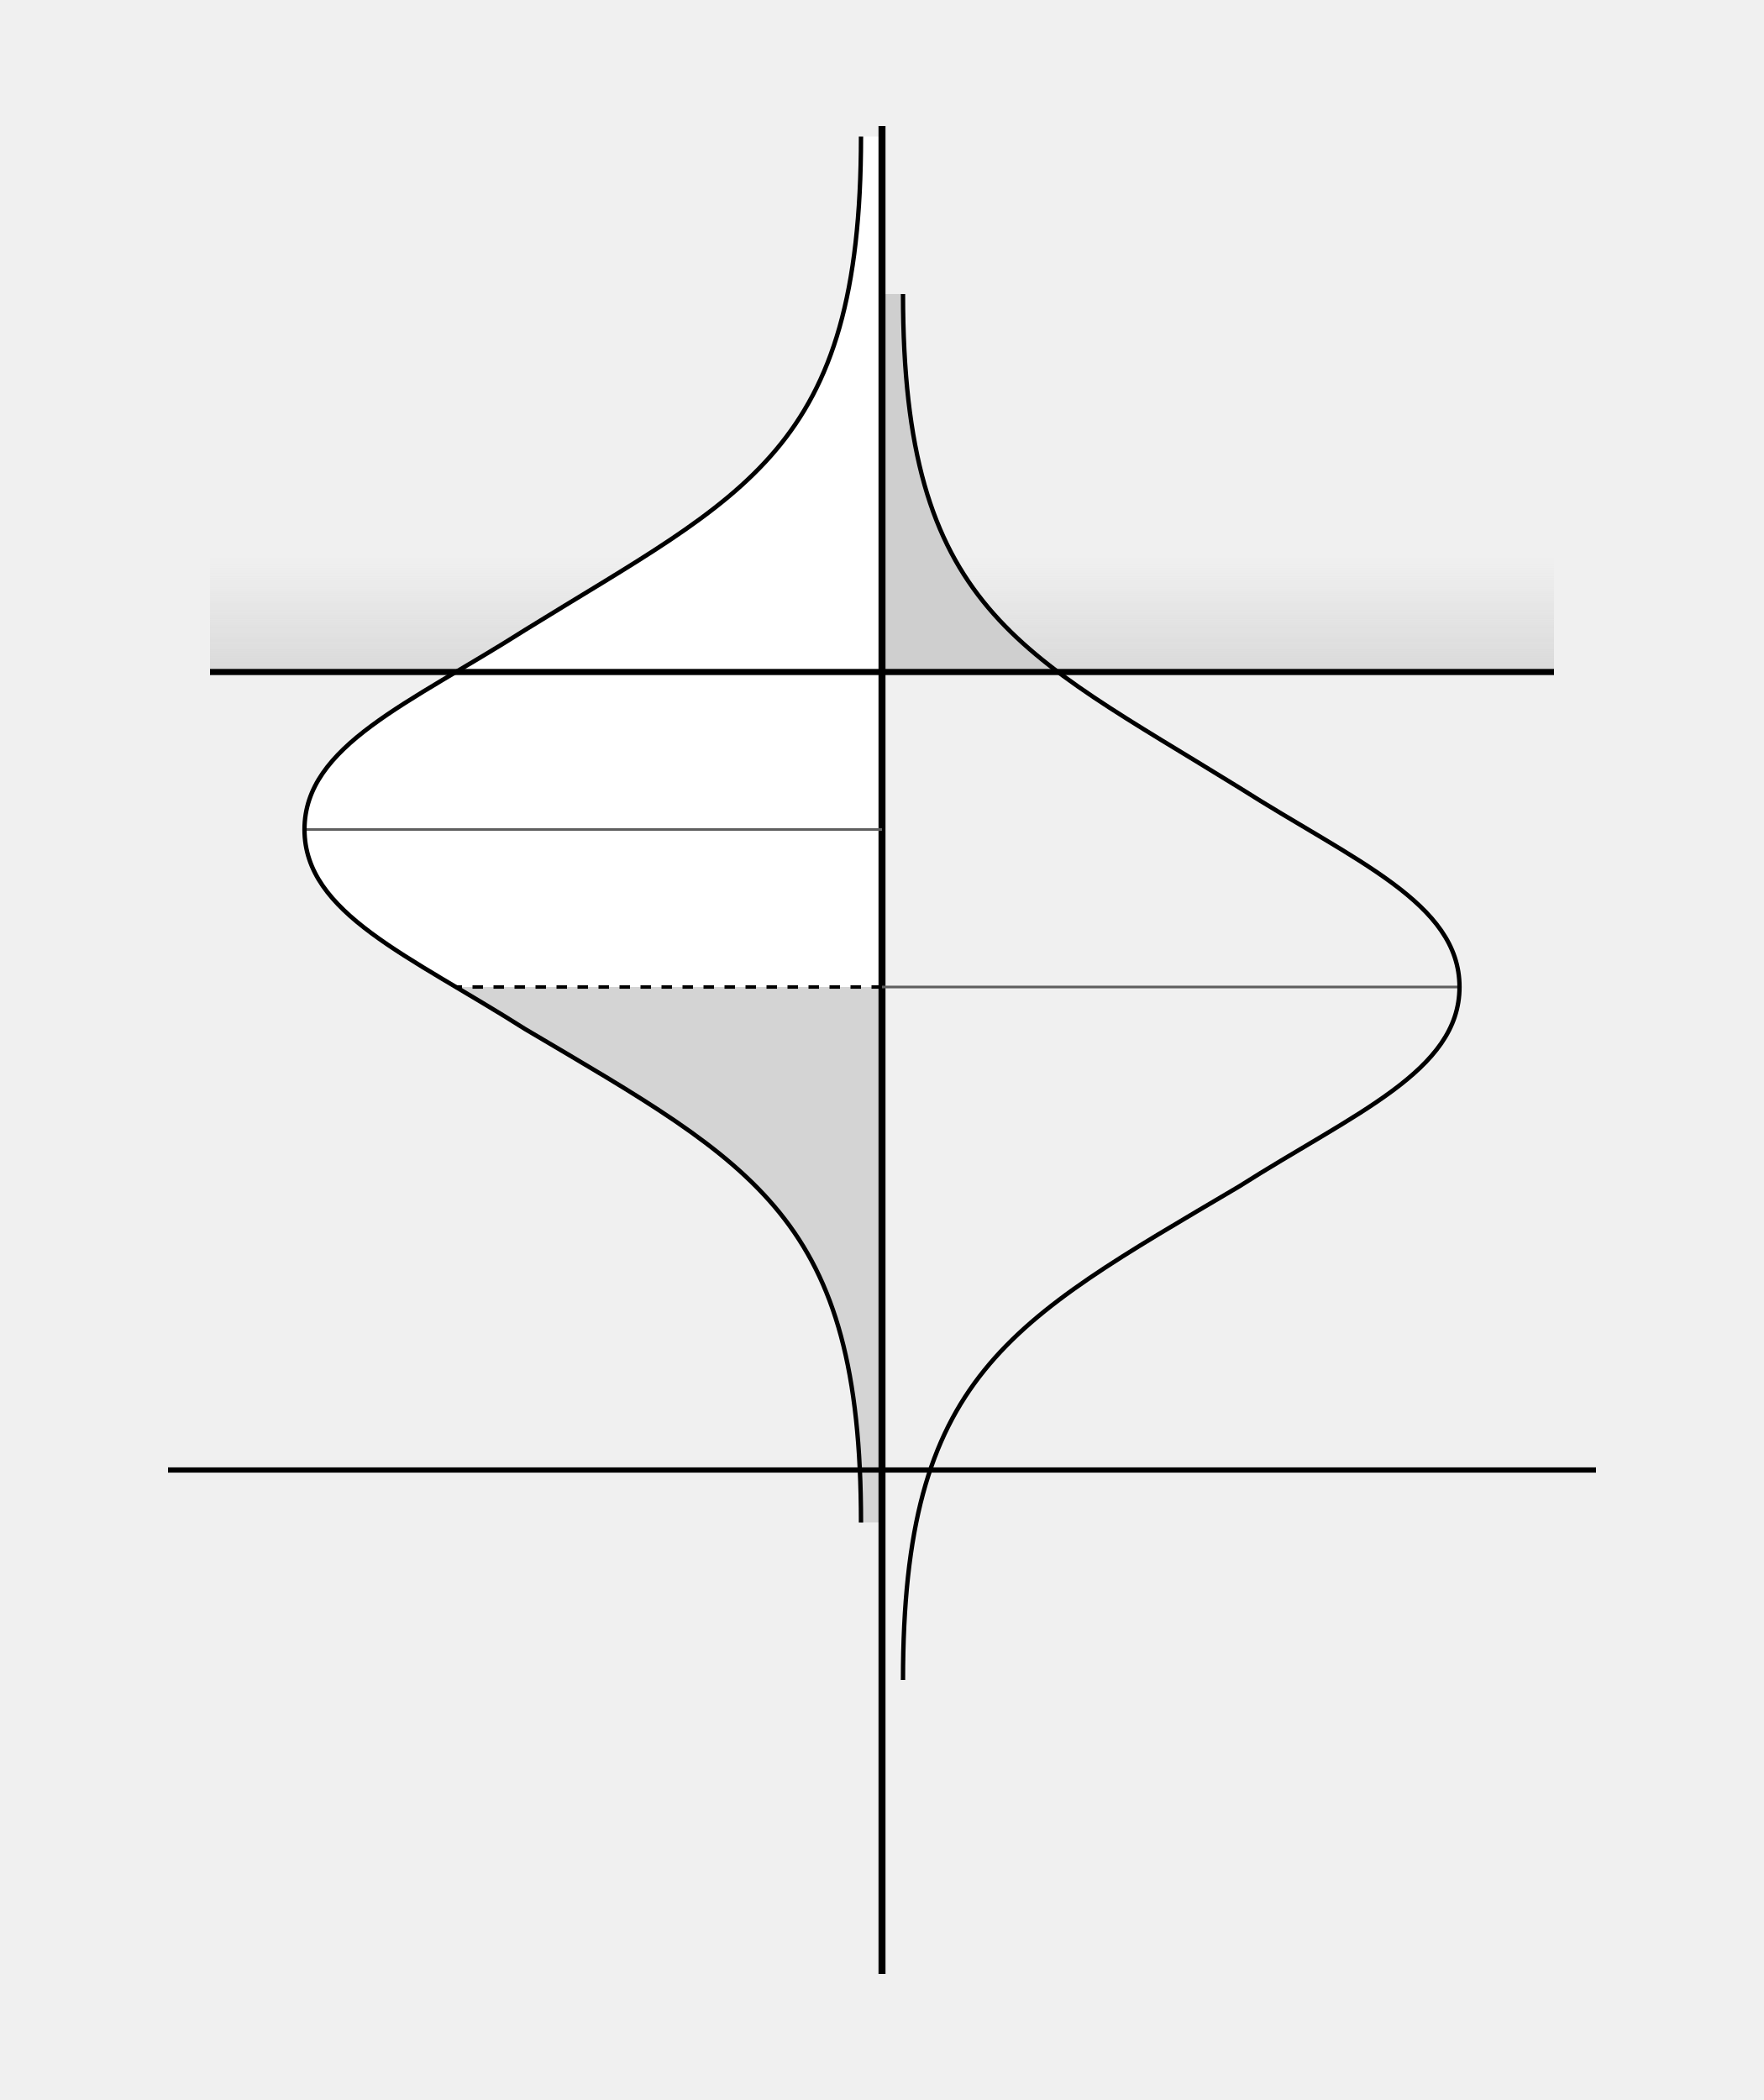
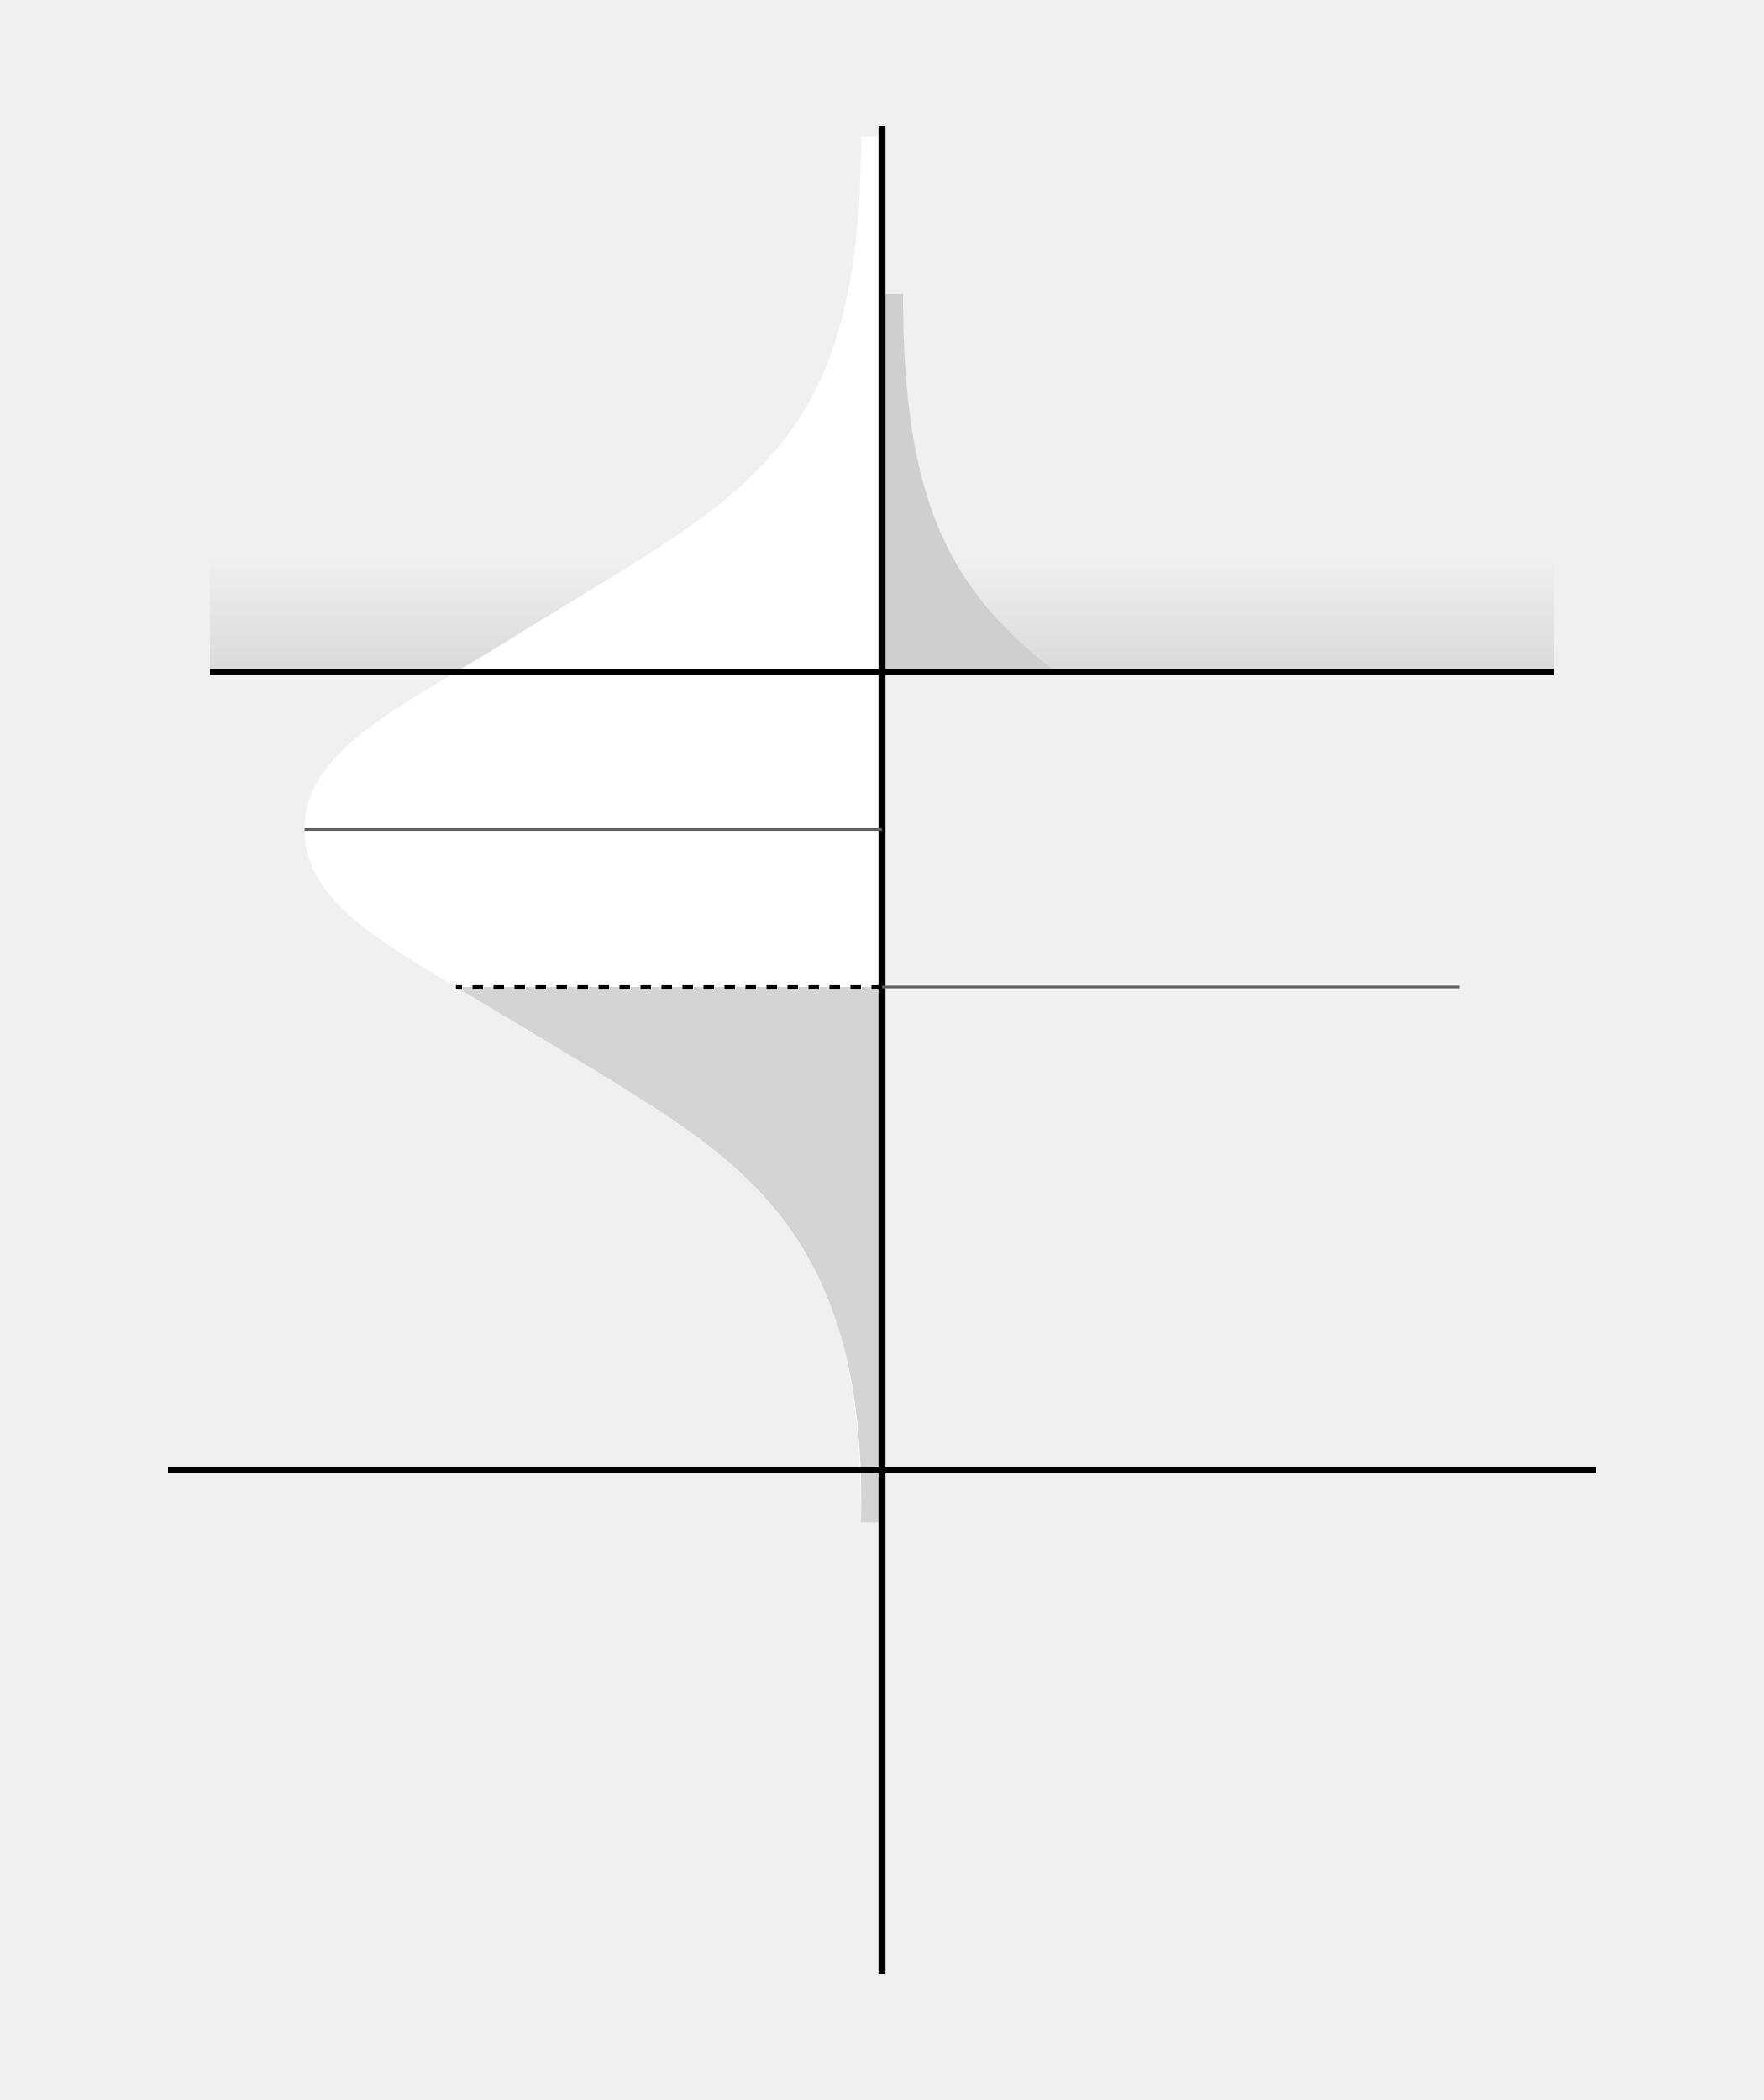
- <svg xmlns="http://www.w3.org/2000/svg" xmlns:xlink="http://www.w3.org/1999/xlink" width="1008" height="1200" viewBox="0 0 1008 1200" id="svg3336" version="1.1">
-   <defs id="defs3338">
-     <linearGradient id="linearGradient4345">
-       <stop style="stop-color:#cfcfcf;stop-opacity:1;" offset="0" id="stop4347" />
-       <stop style="stop-color:#cfcfcf;stop-opacity:0;" offset="1" id="stop4349" />
+ <svg xmlns="http://www.w3.org/2000/svg" xmlns:xlink="http://www.w3.org/1999/xlink" width="1008" height="1200" viewBox="0 0 1008 1200">
+   <defs>
+     <linearGradient id="a">
+       <stop offset="0" stop-color="#cfcfcf" />
+       <stop offset="1" stop-color="#cfcfcf" stop-opacity="0" />
    </linearGradient>
-     <marker orient="auto" refY="0.0" refX="0.0" id="marker4304" style="overflow:visible">
-       <path id="path4306" d="M 0.0,0.0 L 5.0,-5.0 L -12.5,0.0 L 5.0,5.0 L 0.0,0.0 z " style="fill-rule:evenodd;stroke:#000000;stroke-width:1pt;stroke-opacity:1;fill:#000000;fill-opacity:1" transform="scale(0.8) translate(12.5,0)" />
-     </marker>
-     <marker style="overflow:visible" id="marker29333" refX="0.0" refY="0.0" orient="auto">
-       <path transform="scale(0.8) translate(12.5,0)" style="fill-rule:evenodd;stroke:#000000;stroke-width:1pt;stroke-opacity:1;fill:#000000;fill-opacity:1" d="M 0.0,0.0 L 5.0,-5.0 L -12.5,0.0 L 5.0,5.0 L 0.0,0.0 z " id="path29335" />
-     </marker>
-     <linearGradient xlink:href="#linearGradient4345" id="linearGradient4353" x1="504" y1="384" x2="504" y2="318" gradientUnits="userSpaceOnUse" />
+     <linearGradient xlink:href="#a" id="b" x1="504" y1="384" x2="504" y2="318" gradientUnits="userSpaceOnUse" />
  </defs>
-   <g id="layer5" style="display:none;opacity:0.5">
-     <path id="use3414" d="m 144,384 0,-36" style="fill:none;fill-rule:evenodd;stroke:#000000;stroke-width:0.75;stroke-linecap:butt;stroke-linejoin:miter;stroke-miterlimit:4;stroke-dasharray:none;stroke-opacity:1;marker-start:url(#marker29333)" />
-     <path id="use3416" d="m 192.029,384 0,-36" style="fill:none;fill-rule:evenodd;stroke:#000000;stroke-width:0.75;stroke-linecap:butt;stroke-linejoin:miter;stroke-miterlimit:4;stroke-dasharray:none;stroke-opacity:1;marker-start:url(#marker29333)" />
-     <path id="use3418" d="m 240.058,384 0,-36" style="fill:none;fill-rule:evenodd;stroke:#000000;stroke-width:0.75;stroke-linecap:butt;stroke-linejoin:miter;stroke-miterlimit:4;stroke-dasharray:none;stroke-opacity:1;marker-start:url(#marker29333)" />
-     <path id="use3420" d="m 288.087,384 0,-36" style="fill:none;fill-rule:evenodd;stroke:#000000;stroke-width:0.75;stroke-linecap:butt;stroke-linejoin:miter;stroke-miterlimit:4;stroke-dasharray:none;stroke-opacity:1;marker-start:url(#marker29333)" />
-     <path id="use3422" d="m 336.116,384 0,-36" style="fill:none;fill-rule:evenodd;stroke:#000000;stroke-width:0.75;stroke-linecap:butt;stroke-linejoin:miter;stroke-miterlimit:4;stroke-dasharray:none;stroke-opacity:1;marker-start:url(#marker29333)" />
-     <path id="use3424" d="m 384.145,384 0,-36" style="fill:none;fill-rule:evenodd;stroke:#000000;stroke-width:0.75;stroke-linecap:butt;stroke-linejoin:miter;stroke-miterlimit:4;stroke-dasharray:none;stroke-opacity:1;marker-start:url(#marker29333)" />
-     <path id="use3426" d="m 432.174,384 0,-36" style="fill:none;fill-rule:evenodd;stroke:#000000;stroke-width:0.75;stroke-linecap:butt;stroke-linejoin:miter;stroke-miterlimit:4;stroke-dasharray:none;stroke-opacity:1;marker-start:url(#marker29333)" />
-     <path id="use3428" d="m 480.203,384 0,-36" style="fill:none;fill-rule:evenodd;stroke:#000000;stroke-width:0.75;stroke-linecap:butt;stroke-linejoin:miter;stroke-miterlimit:4;stroke-dasharray:none;stroke-opacity:1;marker-start:url(#marker29333)" />
-     <path id="use3430" d="m 528.232,384 0,-36" style="fill:none;fill-rule:evenodd;stroke:#000000;stroke-width:0.75;stroke-linecap:butt;stroke-linejoin:miter;stroke-miterlimit:4;stroke-dasharray:none;stroke-opacity:1;marker-start:url(#marker29333)" />
-     <path id="use3432" d="m 576.261,384 0,-36" style="fill:none;fill-rule:evenodd;stroke:#000000;stroke-width:0.75;stroke-linecap:butt;stroke-linejoin:miter;stroke-miterlimit:4;stroke-dasharray:none;stroke-opacity:1;marker-start:url(#marker29333)" />
-     <path id="use3434" d="m 624.29,384 0,-36" style="fill:none;fill-rule:evenodd;stroke:#000000;stroke-width:0.75;stroke-linecap:butt;stroke-linejoin:miter;stroke-miterlimit:4;stroke-dasharray:none;stroke-opacity:1;marker-start:url(#marker29333)" />
-     <path id="use3436" d="m 672.319,384 0,-36" style="fill:none;fill-rule:evenodd;stroke:#000000;stroke-width:0.75;stroke-linecap:butt;stroke-linejoin:miter;stroke-miterlimit:4;stroke-dasharray:none;stroke-opacity:1;marker-start:url(#marker29333)" />
-     <path id="use3438" d="m 720.348,384 0,-36" style="fill:none;fill-rule:evenodd;stroke:#000000;stroke-width:0.75;stroke-linecap:butt;stroke-linejoin:miter;stroke-miterlimit:4;stroke-dasharray:none;stroke-opacity:1;marker-start:url(#marker29333)" />
-     <path id="use3440" d="m 768.377,384 0,-36" style="fill:none;fill-rule:evenodd;stroke:#000000;stroke-width:0.75;stroke-linecap:butt;stroke-linejoin:miter;stroke-miterlimit:4;stroke-dasharray:none;stroke-opacity:1;marker-start:url(#marker29333)" />
-     <path id="use3442" d="m 816.406,384 0,-36" style="fill:none;fill-rule:evenodd;stroke:#000000;stroke-width:0.75;stroke-linecap:butt;stroke-linejoin:miter;stroke-miterlimit:4;stroke-dasharray:none;stroke-opacity:1;marker-start:url(#marker29333)" />
-     <path id="use3444" d="m 864.436,384 0,-36" style="fill:none;fill-rule:evenodd;stroke:#000000;stroke-width:0.75;stroke-linecap:butt;stroke-linejoin:miter;stroke-miterlimit:4;stroke-dasharray:none;stroke-opacity:1;marker-start:url(#marker29333)" />
+   <path d="M120 384h768v-72H120z" fill="url(#b)" fill-rule="evenodd" opacity=".678" />
+   <g fill-rule="evenodd">
+     <path d="M504 168v216h99.56C540 336 516 282 516 168z" fill="#cfcfcf" />
+     <path d="M492 870c0-174-60-204-192-282-66-42-126-66-126-114s60-72 126-114c126-78 192-102 192-282h12v792z" fill="#fff" />
+     <path d="M504 564H260.5c16.094 9.586 29.074 17.473 84.51 50.688C423.07 663.16 495.86 705.59 492 870h12z" opacity=".678" fill="silver" />
  </g>
-   <g id="layer2" style="display:inline;opacity:0.678">
-     <path style="fill:url(#linearGradient4353);fill-opacity:1;fill-rule:evenodd;stroke:none;stroke-width:1px;stroke-linecap:butt;stroke-linejoin:miter;stroke-opacity:1" d="m 120,384 768,0 0,-72 -768,0 z" id="path4343" />
+   <g fill="none" stroke="#000">
+     <path d="M504 1128V72" stroke-width="4" />
+     <path d="M912 840H96" stroke-width="3" />
+     <path d="M120 384h768" stroke-width="3.5" />
  </g>
-   <g id="layer3" style="display:inline" transform="translate(0,-336)">
-     <path style="fill:#cfcfcf;fill-opacity:1;fill-rule:evenodd;stroke:none;stroke-width:1px;stroke-linecap:butt;stroke-linejoin:miter;stroke-opacity:1" d="m 504,504 0,216 99.561,0 C 540,672 516,618 516,504 Z" id="path4171" />
-     <path style="display:inline;fill:#ffffff;fill-opacity:1;fill-rule:evenodd;stroke:none;stroke-width:3;stroke-linecap:butt;stroke-linejoin:miter;stroke-miterlimit:4;stroke-dasharray:none;stroke-opacity:1" d="M 492,1206 C 492,1032 432,1002 300,924 234,882 174,858 174,810 174,762 234,738 300,696 426,618 492,594 492,414 l 12,0 0,792 z" id="use3463" />
-     <path style="display:inline;opacity:0.678;fill:#c0c0c0;fill-opacity:1;fill-rule:evenodd;stroke:none;stroke-width:1px;stroke-linecap:butt;stroke-linejoin:miter;stroke-opacity:1" d="m 504,564 c -30,0 -186,0 -243.499,0 16.093,9.586 29.073,17.473 84.51,50.688 C 423.069,663.161 495.861,705.591 492,870 l 12,0 z" id="path4173" transform="translate(0,336)" />
-   </g>
-   <g id="layer4" style="display:inline">
-     <path transform="translate(0,-336)" style="display:inline;fill:none;fill-rule:evenodd;stroke:#000000;stroke-width:4;stroke-linecap:butt;stroke-linejoin:miter;stroke-miterlimit:4;stroke-dasharray:none;stroke-opacity:1" d="M 504,1464 504,408" id="path4803" />
-     <path transform="translate(0,-336)" style="display:inline;fill:none;fill-rule:evenodd;stroke:#000000;stroke-width:3;stroke-linecap:butt;stroke-linejoin:miter;stroke-miterlimit:4;stroke-dasharray:none;stroke-opacity:1" d="m 912,1176 -816,0" id="path3346" />
-     <path style="fill:none;fill-rule:evenodd;stroke:#000000;stroke-width:3.5;stroke-linecap:butt;stroke-linejoin:miter;stroke-miterlimit:4;stroke-dasharray:none;stroke-opacity:1" d="m 120,384 768,0" id="path4158" />
-   </g>
-   <g id="layer1" style="display:inline" transform="translate(0,-336)">
-     <use style="display:inline" x="0" y="0" xlink:href="#path4166" id="use3588" transform="matrix(-1,0,0,1,1008,90)" width="100%" height="100%" />
-     <path style="display:inline;fill:none;fill-rule:evenodd;stroke:#5f5f5f;stroke-width:1.5;stroke-linecap:butt;stroke-linejoin:miter;stroke-miterlimit:4;stroke-dasharray:none;stroke-opacity:1" d="m 174,810 330,0" id="path4166" />
-     <use style="display:inline;fill:none;fill-opacity:1;stroke:none" x="0" y="0" xlink:href="#path4156" id="use3586" transform="matrix(-1,0,0,1,1008,426)" width="100%" height="100%" />
-     <path id="use5523" d="m 504,720 100.565,0" style="display:inline;fill:none;fill-rule:evenodd;stroke:#000000;stroke-width:2;stroke-linecap:butt;stroke-linejoin:miter;stroke-miterlimit:4;stroke-dasharray:8, 8;stroke-dashoffset:0;stroke-opacity:1" />
-     <use style="display:inline;fill:none;fill-opacity:1" x="0" y="0" xlink:href="#path4156" id="use4337" transform="translate(0,336)" width="100%" height="100%" />
-     <path style="fill:none;fill-rule:evenodd;stroke:#000000;stroke-width:2;stroke-linecap:butt;stroke-linejoin:miter;stroke-miterlimit:4;stroke-dasharray:6, 6;stroke-dashoffset:0;stroke-opacity:1" d="m 504,900 -243.499,0" id="path4340" />
-   </g>
-   <g id="layer6" style="display:none">
-     <path transform="translate(0,-336)" id="path4156" d="M 492,1206 C 492,1032 432,1002 300,924 234,882 174,858 174,810 174,762 234,738 300,696 426,618 492,594 492,414" style="display:inline;fill-opacity:1;fill-rule:evenodd;stroke:#000000;stroke-width:2.5;stroke-linecap:butt;stroke-linejoin:miter;stroke-miterlimit:4;stroke-dasharray:none;stroke-opacity:1" />
+   <g transform="translate(0 -336)">
+     <use xlink:href="#c" transform="matrix(-1 0 0 1 1008 90)" width="100%" height="100%" />
+     <path d="M174 810h330" id="c" fill="none" fill-rule="evenodd" stroke="#5f5f5f" stroke-width="1.5" />
+     <use xlink:href="#e" transform="matrix(-1 0 0 1 1008 426)" width="100%" height="100%" fill="none" />
+     <path d="M504 720h100.565" fill="none" stroke="#000" stroke-width="2" stroke-dasharray="8, 8" />
+     <use xlink:href="#e" transform="translate(0 336)" width="100%" height="100%" fill="none" />
+     <path d="M504 900H260.5" fill="none" stroke="#000" stroke-width="2" stroke-dasharray="6, 6" />
  </g>
</svg>
